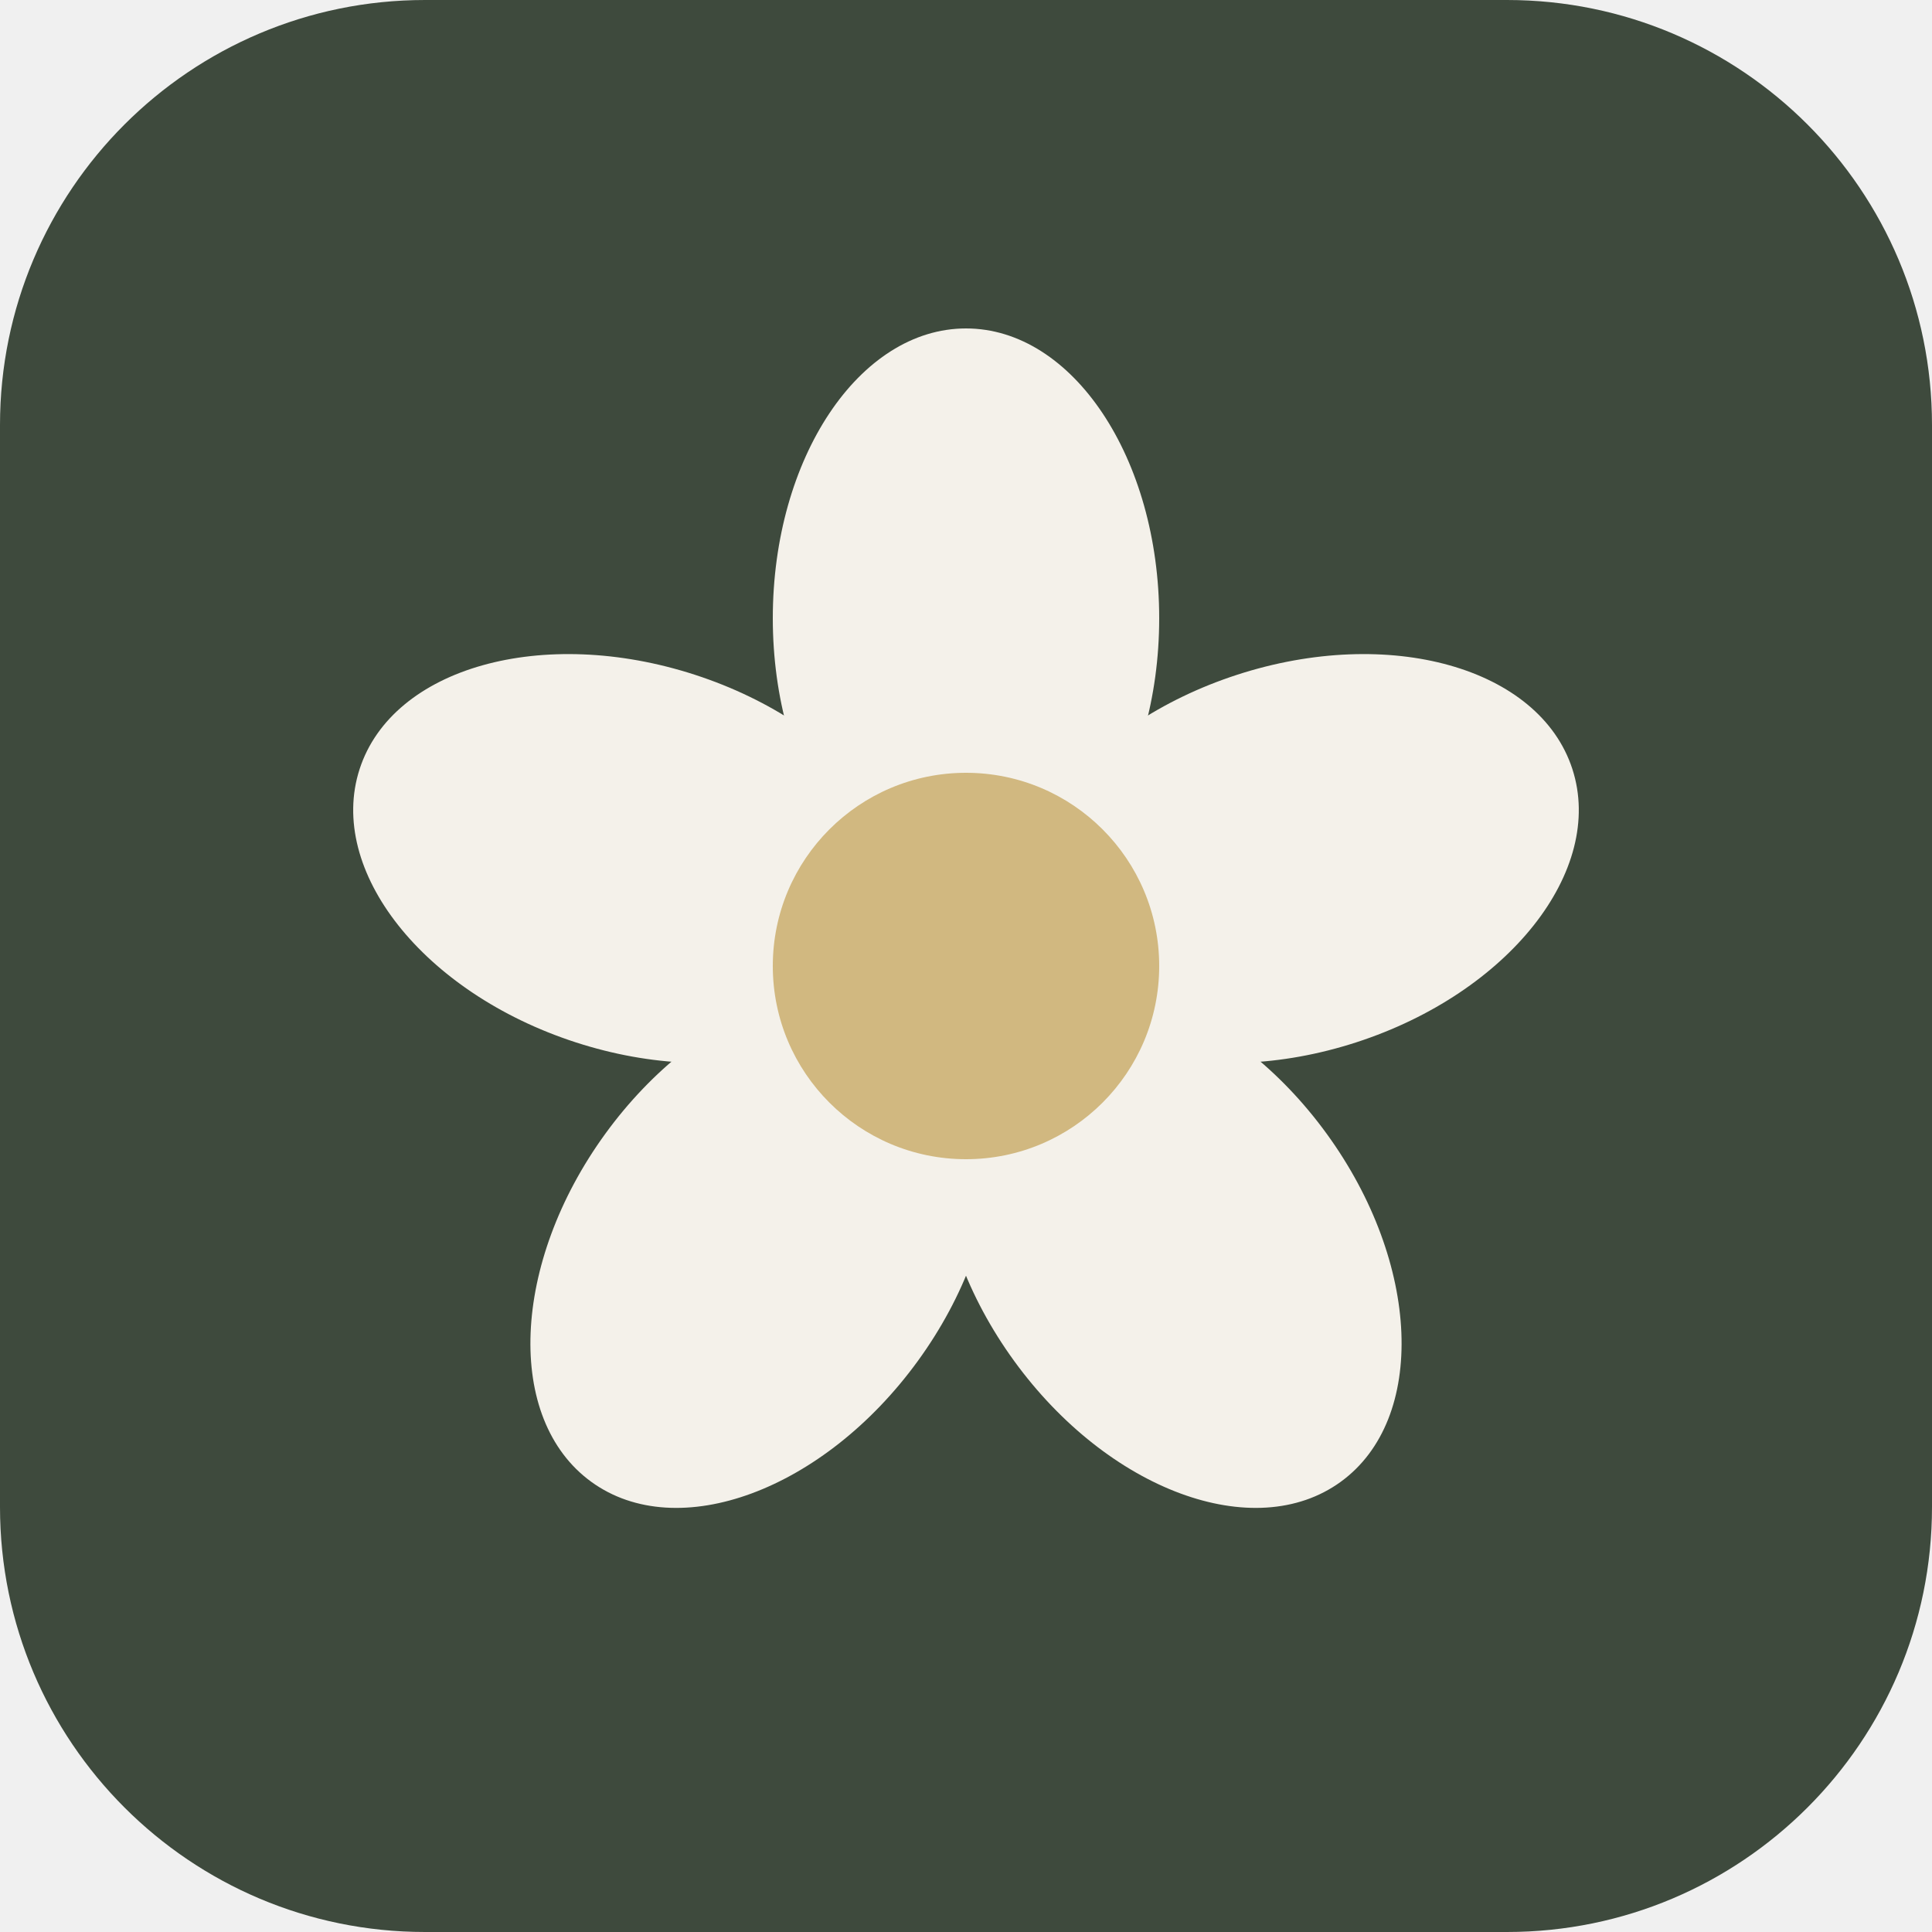
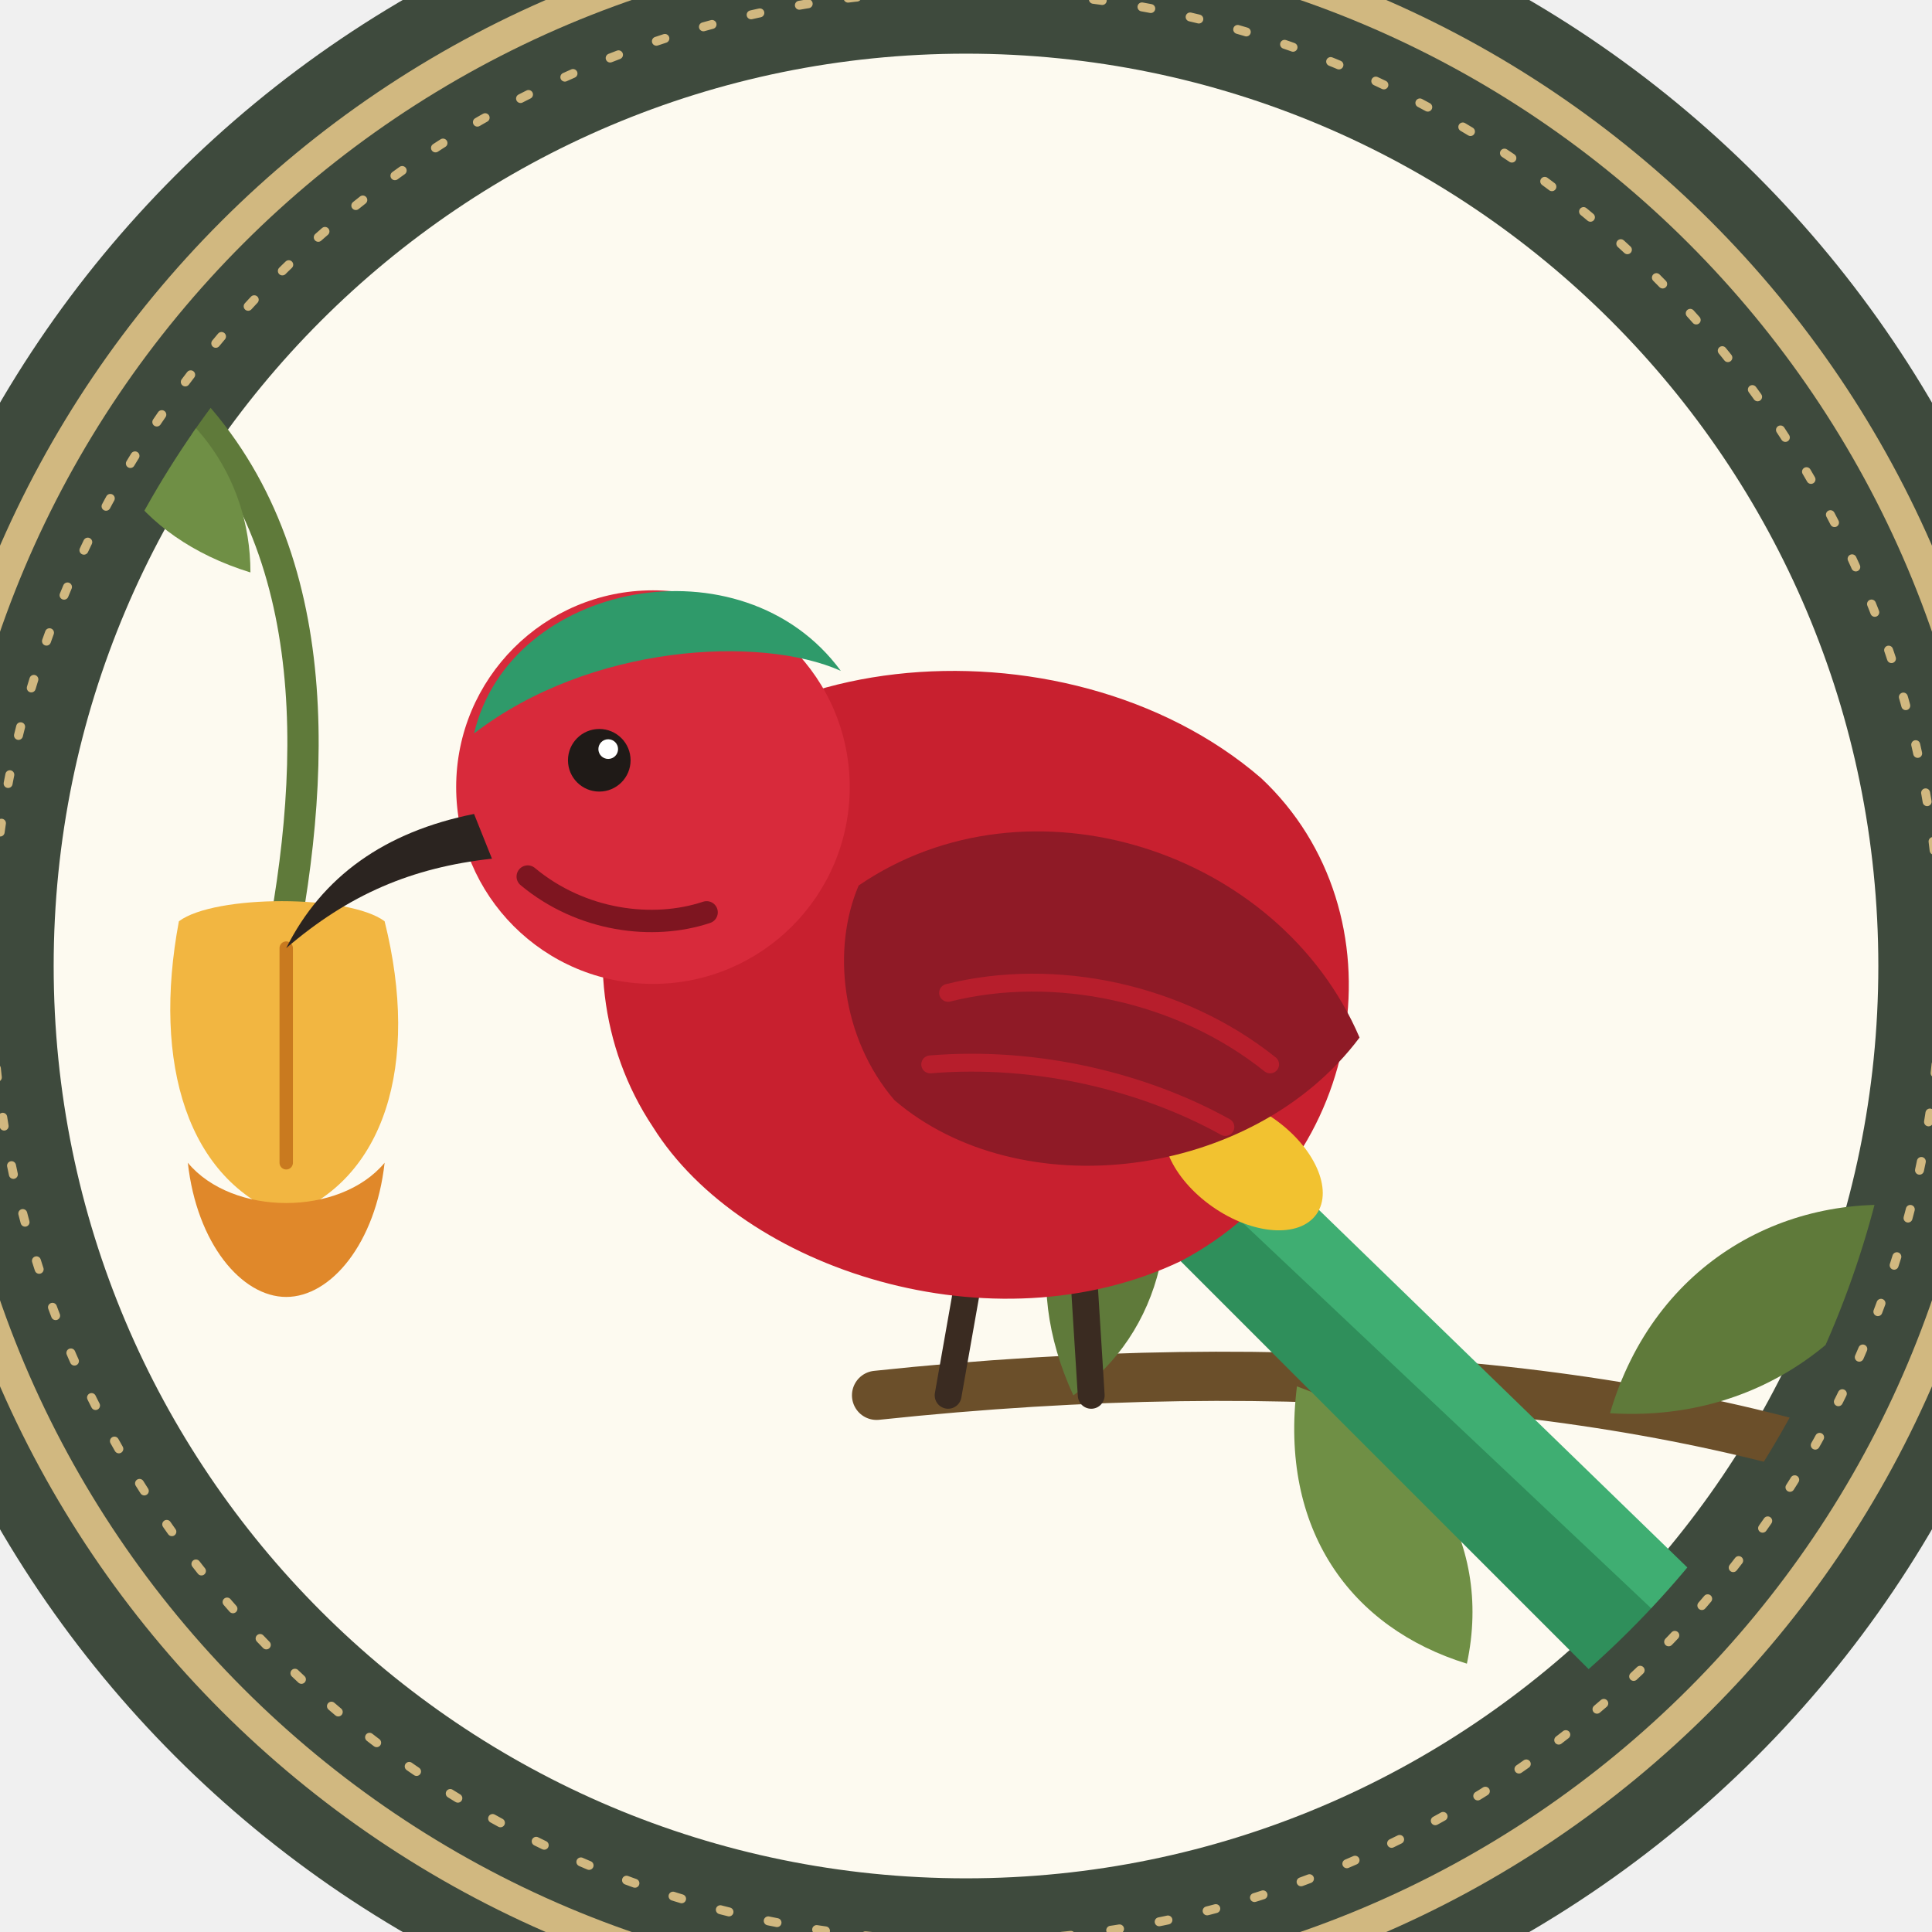
- <svg xmlns="http://www.w3.org/2000/svg" viewBox="0 0 100 100">
-   <rect width="100" height="100" rx="22" fill="#3e4a3d" />
-   <g fill="#f4f1ea">
-     <ellipse cx="50" cy="32" rx="10" ry="15" />
-     <ellipse cx="50" cy="32" rx="10" ry="15" transform="rotate(72 50 50)" />
-     <ellipse cx="50" cy="32" rx="10" ry="15" transform="rotate(144 50 50)" />
-     <ellipse cx="50" cy="32" rx="10" ry="15" transform="rotate(216 50 50)" />
-     <ellipse cx="50" cy="32" rx="10" ry="15" transform="rotate(288 50 50)" />
+ <svg xmlns="http://www.w3.org/2000/svg" viewBox="40 40 432 432" role="img" aria-label="Kwiatownik – logo: kwiatownik szkarłatny na gałązce">
+   <circle cx="256" cy="256" r="250" fill="#3e4a3d" />
+   <circle cx="256" cy="256" r="232" fill="none" stroke="#d1b880" stroke-width="7" />
+   <circle cx="256" cy="256" r="218" fill="none" stroke="#d1b880" stroke-width="2" stroke-dasharray="2 9" stroke-linecap="round" />
+   <circle cx="256" cy="256" r="210" fill="#fdfaf0" stroke="#3e4a3d" stroke-width="12" />
+   <clipPath id="kwIn">
+     <circle cx="256" cy="256" r="210" />
+   </clipPath>
+   <g clip-path="url(#kwIn)">
+     <path d="M70 120 C110 150 112 200 104 246" fill="none" stroke="#5f7a3a" stroke-width="7" stroke-linecap="round" />
+     <path d="M96 168 C70 160 58 140 62 122 C82 128 96 146 96 168 Z" fill="#6f8f45" />
+     <path d="M80 246 C74 278 82 304 104 312 C126 304 134 278 126 246 C118 240 88 240 80 246 Z" fill="#f2b641" />
+     <path d="M82 300 C92 312 116 312 126 300 C124 318 114 330 104 330 C94 330 84 318 82 300 Z" fill="#e0882a" />
+     <path d="M104 252 L104 300" stroke="#c97a1f" stroke-width="3" stroke-linecap="round" />
+     <path d="M470 372 C410 350 330 342 236 352" fill="none" stroke="#6b4f2a" stroke-width="11" stroke-linecap="round" />
+     <path d="M400 356 C410 322 440 306 470 310 C458 340 432 358 400 356 Z" fill="#5f7a3a" />
+     <path d="M330 350 C326 382 342 404 368 412 C374 384 358 360 330 350 Z" fill="#6f8f45" />
+     <path d="M280 352 C268 326 274 300 296 286 C306 312 300 338 280 352 Z" fill="#5f7a3a" />
+     <path d="M318 300 L452 446 L438 456 L300 318 Z" fill="#2f8f5b" />
+     <path d="M322 298 L458 430 L452 440 L310 306 Z" fill="#3fae72" />
+     <path d="M258 318 L252 352 M282 320 L284 352" stroke="#3a2b21" stroke-width="6" stroke-linecap="round" />
+     <path d="M178 232 C196 184 278 176 322 214 C354 244 346 300 304 322 C262 342 206 324 186 292 C174 274 172 252 178 232 Z" fill="#c8202f" />
+     <ellipse cx="318" cy="300" rx="20" ry="12" transform="rotate(35 318 300)" fill="#f2c230" />
+     <path d="M232 238 C270 212 326 230 344 272 C320 304 268 310 240 286 C228 272 226 252 232 238 Z" fill="#8f1a26" />
+     <path d="M252 262 C276 256 304 262 324 278 M248 278 C272 276 296 282 314 292" fill="none" stroke="#c8202f" stroke-width="4" stroke-linecap="round" opacity="0.7" />
+     <circle cx="186" cy="216" r="44" fill="#d82a3b" />
+     <path d="M146 204 C154 170 206 160 228 190 C210 182 172 184 146 204 Z" fill="#2f9a6a" />
+     <circle cx="174" cy="210" r="7" fill="#1f1a17" />
+     <circle cx="176" cy="207.5" r="2.2" fill="#fff" />
+     <path d="M146 222 C126 226 112 236 104 252 C118 240 132 234 150 232 Z" fill="#2b2420" />
+     <path d="M158 236 C170 246 186 248 198 244" fill="none" stroke="#7e1520" stroke-width="5" stroke-linecap="round" />
  </g>
-   <circle cx="50" cy="50" r="10" fill="#d1b880" />
</svg>
